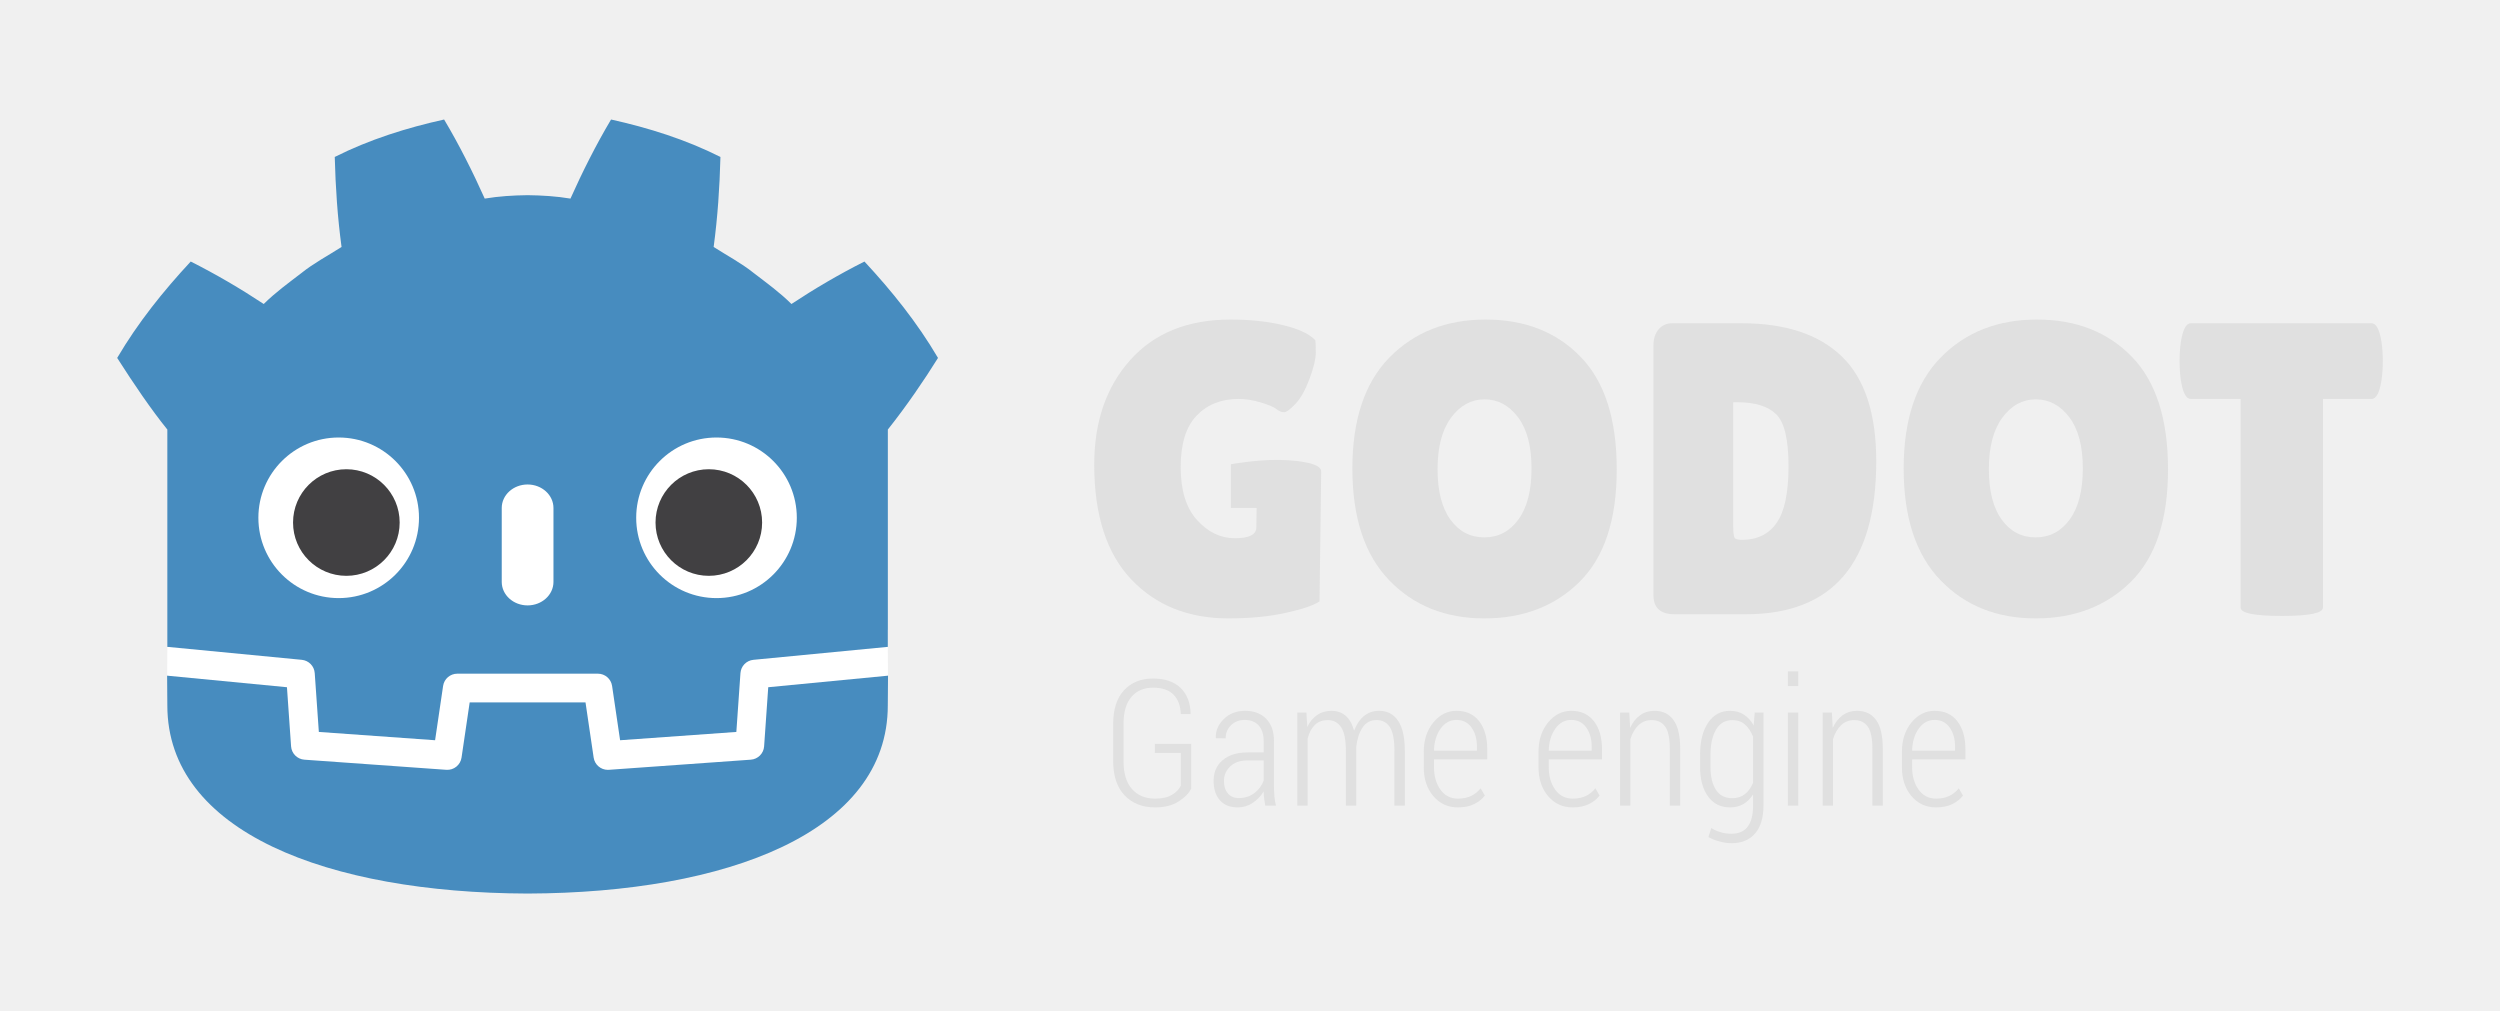
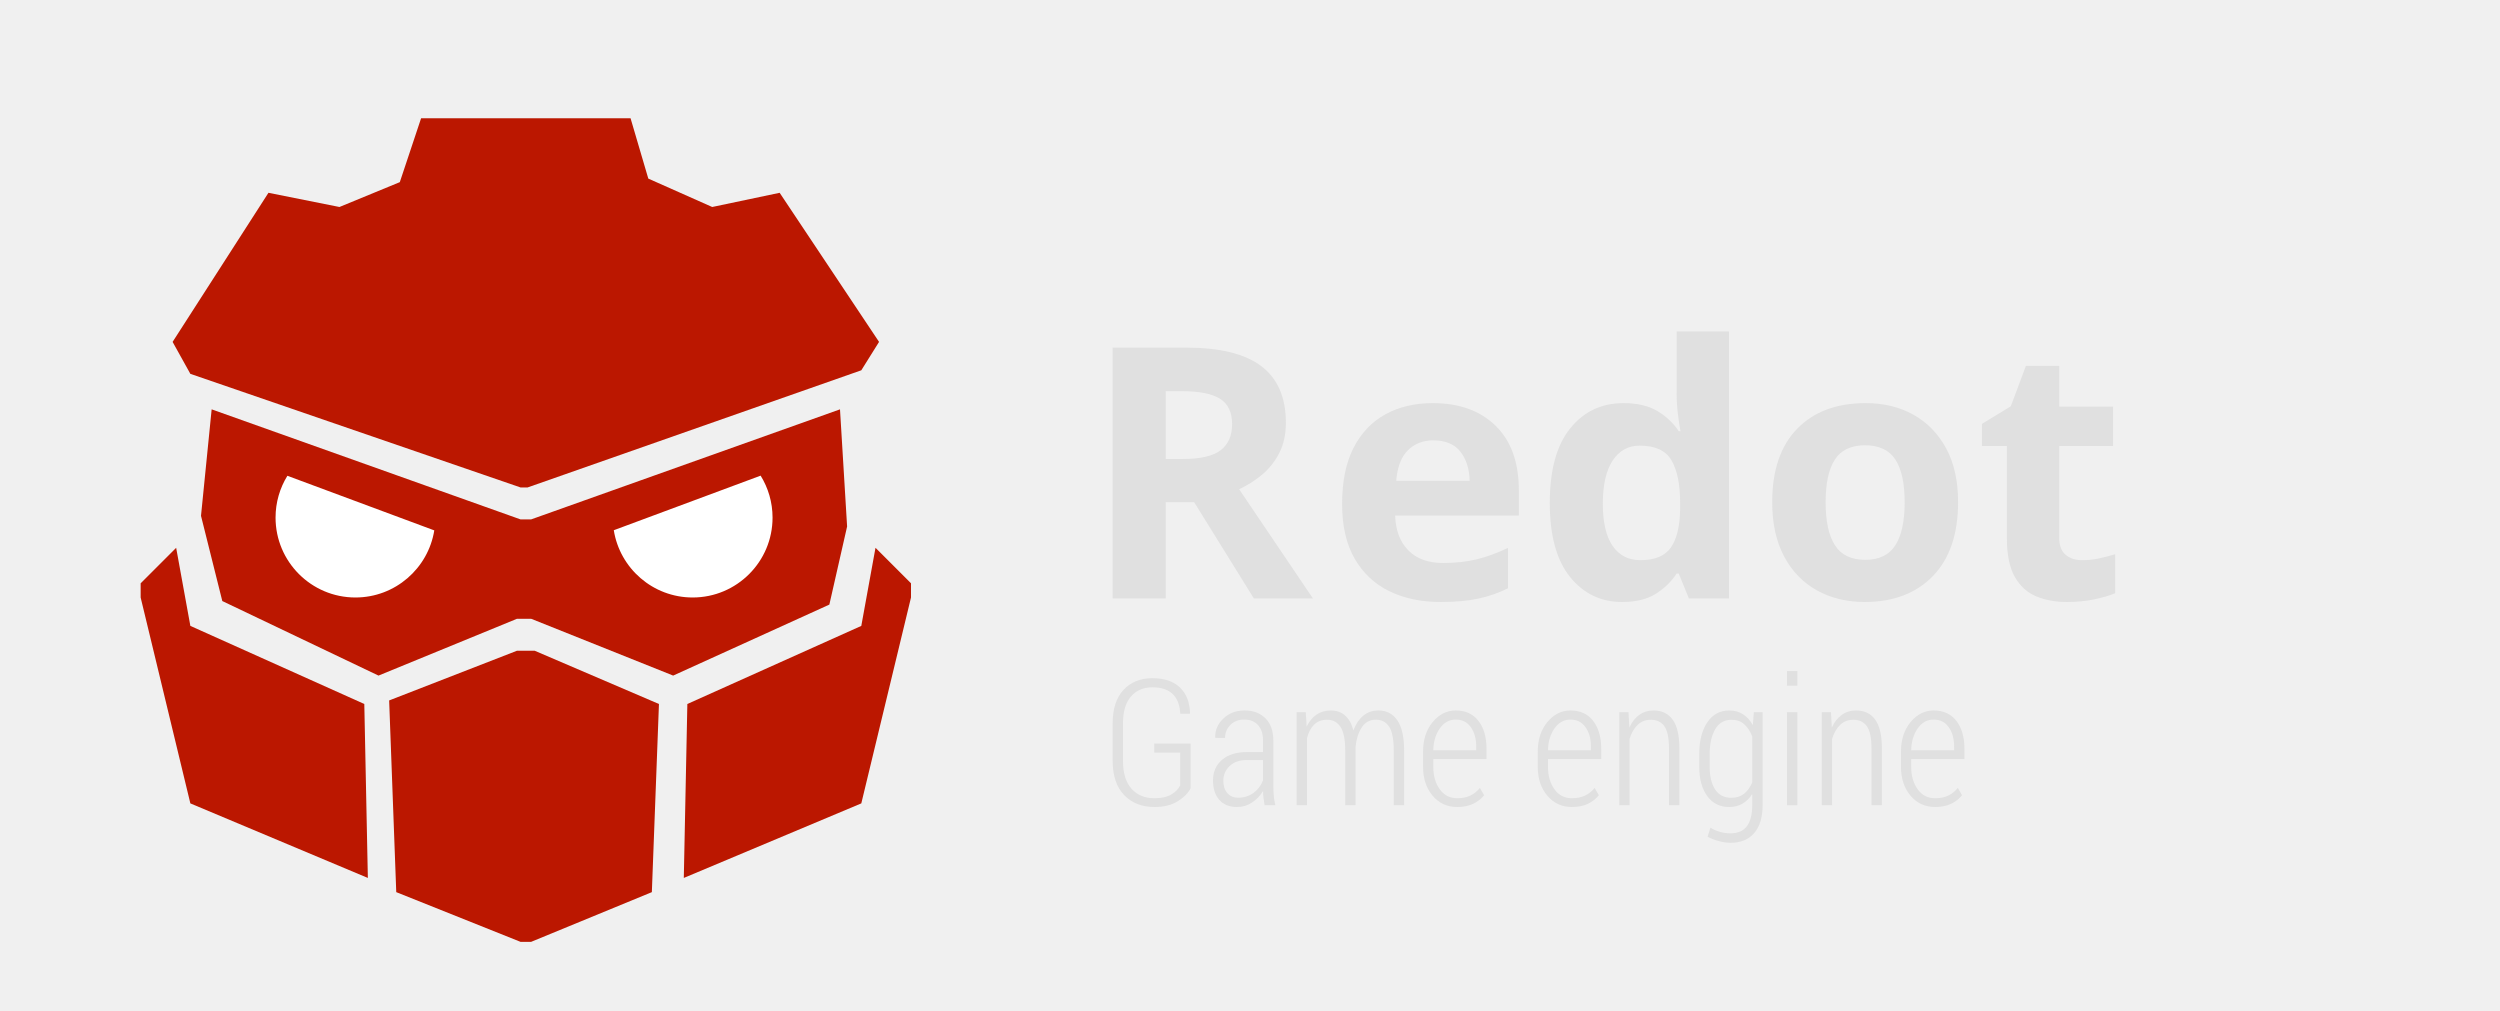
- <svg xmlns="http://www.w3.org/2000/svg" xml:space="preserve" width="1024" height="414" viewBox="0 0 960 388.125">
-   <defs>
-     <clipPath id="a" clipPathUnits="userSpaceOnUse">
-       <path d="M 0,595.276 H 841.89 V 0 H 0 Z" />
-     </clipPath>
-   </defs>
-   <g clip-path="url(#a)" transform="matrix(1.25 0 0 -1.25 -94.25 597.499)">
-     <path fill="#e0e0e0" d="m 0,0 c -3.611,0 -6.636,-1.659 -9.09,-4.967 -2.441,-3.311 -3.668,-7.958 -3.668,-13.938 0,-5.993 1.166,-10.581 3.503,-13.778 2.333,-3.207 5.398,-4.804 9.2,-4.804 3.8,0 6.887,1.617 9.258,4.862 2.371,3.233 3.559,7.861 3.559,13.886 0,6.02 -1.227,10.654 -3.673,13.89 C 6.646,-1.617 3.616,0 0,0 m -0.055,-59.493 c -10.573,0 -19.195,3.46 -25.859,10.379 -6.655,6.925 -9.984,17.03 -9.984,30.314 0,13.292 3.367,23.356 10.101,30.209 6.736,6.844 15.431,10.269 26.082,10.269 10.649,0 19.251,-3.363 25.794,-10.109 6.555,-6.733 9.827,-16.94 9.827,-30.591 0,-13.661 -3.348,-23.822 -10.05,-30.49 -6.702,-6.654 -15.333,-9.981 -25.911,-9.981" transform="translate(531.45 355.316)scale(1.13105)" />
-     <path fill="#e0e0e0" d="m 0,0 v -33.768 c 0,-1.577 0.116,-2.571 0.342,-2.988 0.224,-0.415 0.903,-0.623 2.029,-0.623 4.144,0 7.283,1.548 9.429,4.634 2.151,3.083 3.215,8.216 3.215,15.405 0,7.192 -1.113,11.878 -3.325,14.055 C 9.467,-1.102 5.946,0 1.129,0 Z m -21.675,-52.392 v 67.735 c 0,1.883 0.468,3.369 1.413,4.471 0.939,1.085 2.161,1.636 3.671,1.636 H 2.263 c 11.965,0 21.053,-3.018 27.257,-9.04 6.215,-6.02 9.322,-15.499 9.322,-28.447 0,-27.7 -11.821,-41.547 -35.456,-41.547 h -19.302 c -3.836,0 -5.759,1.727 -5.759,5.192" transform="translate(607.851 354.431)scale(1.13105)" />
-     <path fill="#e0e0e0" d="m 0,0 c -3.612,0 -6.645,-1.659 -9.095,-4.967 -2.44,-3.311 -3.662,-7.958 -3.662,-13.938 0,-5.993 1.169,-10.581 3.499,-13.778 2.33,-3.207 5.398,-4.804 9.2,-4.804 3.801,0 6.89,1.617 9.258,4.862 2.372,3.233 3.56,7.861 3.56,13.886 0,6.02 -1.225,10.654 -3.671,13.89 C 6.642,-1.617 3.616,0 0,0 m -0.058,-59.493 c -10.577,0 -19.193,3.46 -25.851,10.379 -6.663,6.925 -9.993,17.03 -9.993,30.314 0,13.292 3.367,23.356 10.1,30.209 6.741,6.844 15.431,10.269 26.086,10.269 10.651,0 19.246,-3.363 25.797,-10.109 6.55,-6.733 9.822,-16.94 9.822,-30.591 0,-13.661 -3.349,-23.822 -10.05,-30.49 -6.699,-6.654 -15.338,-9.981 -25.911,-9.981" transform="translate(700.81 355.316)scale(1.13105)" />
-     <path fill="#e0e0e0" d="m 0,0 c 0,-1.496 -3.721,-2.255 -11.176,-2.255 -7.448,0 -11.18,0.759 -11.18,2.255 v 56.681 h -13.545 c -1.281,0 -2.185,1.727 -2.71,5.198 -0.226,1.652 -0.334,3.343 -0.334,5.077 0,1.724 0.108,3.422 0.334,5.077 0.525,3.462 1.429,5.202 2.71,5.202 h 49.112 c 1.279,0 2.179,-1.74 2.712,-5.202 0.221,-1.655 0.335,-3.353 0.335,-5.077 0,-1.734 -0.114,-3.425 -0.335,-5.077 C 15.39,58.408 14.49,56.681 13.211,56.681 H 0 Z" transform="translate(789.011 291.335)scale(1.13105)" />
-     <path fill="#e0e0e0" d="m 0,0 c -6.078,0.094 -13.034,-1.173 -13.034,-1.173 v -11.863 h 6.995 l -0.078,-5.288 c 0,-1.959 -1.942,-2.943 -5.815,-2.943 -3.878,0 -7.303,1.642 -10.274,4.917 -2.978,3.279 -4.459,8.072 -4.459,14.388 0,6.329 1.447,10.995 4.345,14.006 2.892,3.008 6.683,4.517 11.346,4.517 1.959,0 3.987,-0.316 6.096,-0.961 2.11,-0.639 3.519,-1.238 4.238,-1.799 0.713,-0.577 1.391,-0.85 2.032,-0.85 0.638,0 1.671,0.746 3.1,2.255 1.431,1.505 2.713,3.786 3.844,6.827 1.126,3.057 1.69,5.4 1.69,7.062 0,1.649 -0.036,2.786 -0.109,3.386 -1.581,1.73 -4.499,3.102 -8.755,4.122 -4.248,1.017 -9.011,1.522 -14.28,1.522 -11.594,0 -20.66,-3.65 -27.207,-10.95 -6.552,-7.303 -9.822,-16.783 -9.822,-28.452 0,-13.701 3.347,-24.087 10.041,-31.162 6.706,-7.074 15.51,-10.607 26.425,-10.607 5.87,0 11.08,0.505 15.632,1.522 4.557,1.013 7.586,2.053 9.093,3.105 l 0.452,35.33 C 11.496,-1.036 6.078,-0.104 0,0" transform="translate(468.265 336.713)scale(1.13105)" />
-     <path fill="#e0e0e0" d="m 0,0 c -0.624,-1.28 -1.771,-2.454 -3.449,-3.516 -1.676,-1.069 -3.805,-1.6 -6.391,-1.6 -3.412,0 -6.156,1.075 -8.24,3.249 -2.076,2.157 -3.116,5.266 -3.116,9.323 v 10.116 c 0,3.969 0.98,7.013 2.946,9.138 1.962,2.108 4.59,3.177 7.872,3.177 3.208,0 5.695,-0.844 7.455,-2.513 1.755,-1.675 2.677,-4.015 2.757,-7.003 L -0.21,20.238 h -2.619 c -0.094,2.29 -0.759,4.057 -2.01,5.305 -1.244,1.238 -3.095,1.864 -5.539,1.864 -2.473,0 -4.432,-0.837 -5.866,-2.516 -1.43,-1.675 -2.143,-4.103 -2.143,-7.293 V 7.424 c 0,-3.308 0.771,-5.83 2.311,-7.567 1.54,-1.724 3.616,-2.588 6.236,-2.588 1.913,0 3.451,0.339 4.602,1.033 1.155,0.684 1.956,1.519 2.409,2.51 v 8.861 h -7.06 v 2.463 H 0 Z" transform="translate(441.347 235.751)scale(1.13105)" />
-     <path fill="#e0e0e0" d="m 0,0 c 1.553,0 2.936,0.44 4.144,1.336 1.21,0.9 2.058,2.037 2.561,3.422 v 5.468 H 2.213 c -1.91,0 -3.44,-0.541 -4.585,-1.623 C -3.52,7.528 -4.088,6.185 -4.088,4.588 -4.088,3.239 -3.733,2.131 -3.014,1.277 -2.296,0.42 -1.292,0 0,0 M 7.124,-2.04 C 6.984,-1.164 6.875,-0.453 6.806,0.104 6.739,0.671 6.705,1.235 6.705,1.808 5.938,0.554 4.948,-0.486 3.725,-1.301 2.504,-2.122 1.146,-2.529 -0.35,-2.529 c -2.092,0 -3.701,0.648 -4.84,1.946 -1.132,1.303 -1.704,3.059 -1.704,5.276 0,2.343 0.823,4.223 2.473,5.618 1.649,1.395 3.89,2.092 6.709,2.092 h 4.417 v 3.106 c 0,1.786 -0.456,3.193 -1.351,4.21 -0.914,1.004 -2.17,1.512 -3.791,1.512 -1.508,0 -2.752,-0.479 -3.728,-1.45 -0.973,-0.965 -1.456,-2.144 -1.456,-3.549 l -2.623,0.023 -0.046,0.137 c -0.074,1.906 0.647,3.591 2.168,5.084 1.515,1.489 3.459,2.229 5.825,2.229 2.338,0 4.22,-0.711 5.657,-2.128 1.429,-1.431 2.146,-3.471 2.146,-6.124 V 3.057 c 0,-0.903 0.042,-1.78 0.121,-2.617 0.081,-0.848 0.212,-1.665 0.417,-2.48 z" transform="translate(456.015 232.825)scale(1.13105)" />
-     <path fill="#e0e0e0" d="m 0,0 0.24,-3.923 c 0.664,1.404 1.554,2.486 2.657,3.255 1.107,0.759 2.41,1.138 3.906,1.138 1.527,0 2.814,-0.444 3.852,-1.343 1.039,-0.896 1.805,-2.252 2.292,-4.074 0.623,1.682 1.505,3.011 2.65,3.973 1.145,0.964 2.534,1.444 4.143,1.444 2.217,0 3.937,-0.897 5.156,-2.692 1.224,-1.799 1.834,-4.559 1.834,-8.288 v -14.765 h -2.823 v 14.814 c 0,3.1 -0.429,5.283 -1.263,6.538 -0.839,1.257 -2.042,1.89 -3.598,1.89 -1.637,0 -2.915,-0.691 -3.834,-2.096 -0.914,-1.405 -1.478,-3.161 -1.683,-5.282 v -0.655 -15.209 H 10.72 v 14.798 c 0,3.027 -0.424,5.194 -1.292,6.488 -0.864,1.294 -2.066,1.936 -3.609,1.936 -1.475,0 -2.668,-0.45 -3.562,-1.342 -0.9,-0.897 -1.54,-2.125 -1.928,-3.683 V -25.275 H -2.477 V 0 Z" transform="translate(476.73 259.105)scale(1.13105)" />
-     <path fill="#e0e0e0" d="m 0,0 c -1.758,0 -3.202,-0.802 -4.334,-2.402 -1.133,-1.606 -1.718,-3.585 -1.765,-5.944 h 11.66 v 1.082 c 0,2.086 -0.489,3.823 -1.469,5.201 C 3.106,-0.684 1.745,0 0,0 m 0.397,-23.76 c -2.725,0 -4.954,1.026 -6.685,3.073 -1.726,2.043 -2.591,4.657 -2.591,7.841 v 4.197 c 0,3.19 0.867,5.85 2.602,7.965 1.739,2.105 3.828,3.158 6.277,3.158 2.648,0 4.699,-0.939 6.164,-2.823 1.468,-1.887 2.201,-4.422 2.201,-7.603 v -2.773 H -6.099 v -2.102 c 0,-2.447 0.586,-4.484 1.752,-6.11 1.168,-1.63 2.755,-2.438 4.744,-2.438 1.382,0 2.585,0.244 3.588,0.724 1.003,0.491 1.863,1.179 2.578,2.082 l 1.149,-1.988 C 6.949,-21.525 5.96,-22.307 4.753,-22.887 3.549,-23.464 2.094,-23.76 0.397,-23.76" transform="translate(522.823 256.839)scale(1.13105)" />
-     <path fill="#e0e0e0" d="M 0,0 C -1.763,0 -3.21,-0.802 -4.341,-2.402 -5.467,-4.008 -6.053,-5.987 -6.104,-8.346 H 5.559 v 1.082 c 0,2.086 -0.488,3.823 -1.474,5.201 C 3.104,-0.684 1.744,0 0,0 m 0.394,-23.76 c -2.726,0 -4.951,1.026 -6.679,3.073 -1.733,2.043 -2.6,4.657 -2.6,7.841 v 4.197 c 0,3.19 0.871,5.85 2.602,7.965 1.744,2.105 3.834,3.158 6.283,3.158 2.643,0 4.703,-0.939 6.164,-2.823 1.463,-1.887 2.197,-4.422 2.197,-7.603 v -2.773 H -6.104 v -2.102 c 0,-2.447 0.587,-4.484 1.76,-6.11 1.162,-1.63 2.742,-2.438 4.738,-2.438 1.387,0 2.585,0.244 3.585,0.724 1.007,0.491 1.866,1.179 2.589,2.082 l 1.141,-1.988 c -0.764,-0.968 -1.75,-1.75 -2.959,-2.33 -1.204,-0.577 -2.658,-0.873 -4.356,-0.873" transform="translate(558.08 256.839)scale(1.13105)" />
-     <path fill="#e0e0e0" d="m 0,0 0.23,-4.178 c 0.674,1.483 1.564,2.634 2.682,3.435 1.108,0.805 2.413,1.213 3.914,1.213 2.258,0 3.988,-0.835 5.189,-2.513 1.214,-1.675 1.815,-4.279 1.815,-7.812 v -15.42 h -2.825 v 15.394 c 0,2.888 -0.423,4.905 -1.264,6.075 -0.836,1.17 -2.065,1.753 -3.665,1.753 -1.435,0 -2.638,-0.466 -3.603,-1.414 C 1.504,-4.406 0.782,-5.657 0.301,-7.234 V -25.275 H -2.504 V 0 Z" transform="translate(575.917 259.105)scale(1.13105)" />
-     <path fill="#e0e0e0" d="m 0,0 c 0,-2.565 0.486,-4.605 1.472,-6.123 0.974,-1.532 2.457,-2.288 4.436,-2.288 1.356,0 2.498,0.361 3.435,1.101 0.934,0.74 1.672,1.77 2.218,3.077 v 12.52 c -0.525,1.346 -1.246,2.434 -2.157,3.272 -0.91,0.824 -2.062,1.238 -3.448,1.238 -1.975,0 -3.468,-0.86 -4.46,-2.587 C 0.497,8.48 0,6.224 0,3.454 Z m -2.833,3.454 c 0,3.582 0.723,6.459 2.177,8.627 1.442,2.157 3.448,3.239 6.004,3.239 1.419,0 2.664,-0.346 3.728,-1.04 1.066,-0.681 1.947,-1.678 2.654,-2.946 l 0.274,3.516 h 2.381 v -25.298 c 0,-3.239 -0.751,-5.749 -2.26,-7.525 -1.511,-1.769 -3.657,-2.665 -6.428,-2.665 -0.996,0 -2.067,0.156 -3.212,0.459 -1.147,0.303 -2.162,0.701 -3.052,1.2 l 0.776,2.463 c 0.759,-0.492 1.608,-0.873 2.548,-1.141 0.932,-0.277 1.895,-0.41 2.894,-0.41 2.009,0 3.498,0.645 4.46,1.932 0.966,1.304 1.45,3.19 1.45,5.687 v 3.057 c -0.717,-1.138 -1.597,-2.011 -2.64,-2.614 -1.039,-0.606 -2.253,-0.909 -3.622,-0.909 -2.539,0 -4.53,0.994 -5.968,2.982 C -2.11,-5.948 -2.833,-3.301 -2.833,0 Z" transform="translate(600.869 242.309)scale(1.13105)" />
-     <path fill="#e0e0e0" d="m 627.823,230.518 h -3.201 v 28.587 h 3.201 z m 0,36.726 h -3.201 v 4.504 h 3.201 z" />
-     <path fill="#e0e0e0" d="m 0,0 0.23,-4.178 c 0.676,1.483 1.562,2.634 2.678,3.435 1.115,0.805 2.422,1.213 3.916,1.213 2.258,0 3.995,-0.835 5.199,-2.513 1.211,-1.675 1.807,-4.279 1.807,-7.812 v -15.42 h -2.825 v 15.394 c 0,2.888 -0.422,4.905 -1.261,6.075 -0.843,1.17 -2.063,1.753 -3.668,1.753 -1.434,0 -2.635,-0.466 -3.599,-1.414 C 1.51,-4.406 0.785,-5.657 0.306,-7.234 V -25.275 H -2.503 V 0 Z" transform="translate(638.154 259.105)scale(1.13105)" />
-     <path fill="#e0e0e0" d="M 0,0 C -1.763,0 -3.208,-0.802 -4.334,-2.402 -5.463,-4.008 -6.052,-5.987 -6.102,-8.346 H 5.56 v 1.082 c 0,2.086 -0.486,3.823 -1.47,5.201 C 3.109,-0.684 1.747,0 0,0 m 0.401,-23.76 c -2.733,0 -4.958,1.026 -6.681,3.073 -1.73,2.043 -2.595,4.657 -2.595,7.841 v 4.197 c 0,3.19 0.865,5.85 2.6,7.965 1.739,2.105 3.831,3.158 6.275,3.158 2.646,0 4.706,-0.939 6.172,-2.823 1.462,-1.887 2.195,-4.422 2.195,-7.603 v -2.773 H -6.102 v -2.102 c 0,-2.447 0.59,-4.484 1.757,-6.11 1.166,-1.63 2.748,-2.438 4.746,-2.438 1.382,0 2.579,0.244 3.578,0.724 1.012,0.491 1.869,1.179 2.591,2.082 l 1.147,-1.988 c -0.769,-0.968 -1.755,-1.75 -2.962,-2.33 -1.203,-0.577 -2.658,-0.873 -4.354,-0.873" transform="translate(669.709 256.839)scale(1.13105)" />
-     <path fill="#fff" d="m 0,0 c 0,0 -0.325,1.994 -0.515,1.976 l -36.182,-3.491 c -2.879,-0.278 -5.115,-2.574 -5.317,-5.459 l -0.994,-14.247 -27.992,-1.997 -1.904,12.912 c -0.424,2.872 -2.932,5.037 -5.835,5.037 h -38.188 c -2.902,0 -5.41,-2.165 -5.834,-5.037 l -1.905,-12.912 -27.992,1.997 -0.994,14.247 c -0.202,2.886 -2.438,5.182 -5.317,5.46 l -36.2,3.49 c -0.187,0.018 -0.324,-1.978 -0.511,-1.978 l -0.049,-7.83 30.658,-4.944 1.004,-14.374 c 0.203,-2.91 2.551,-5.263 5.463,-5.472 l 38.551,-2.75 c 0.146,-0.01 0.29,-0.016 0.434,-0.016 2.897,0 5.401,2.166 5.825,5.038 l 1.959,13.286 h 28.005 l 1.959,-13.286 c 0.423,-2.871 2.93,-5.037 5.831,-5.037 0.142,0 0.284,0.005 0.423,0.015 l 38.556,2.75 c 2.911,0.209 5.26,2.562 5.463,5.472 l 1.003,14.374 30.645,4.966 z" transform="translate(348.131 279.267)scale(1.13105)" />
-     <path fill="#478cbf" d="m 0,0 v -47.514 -6.035 -5.492 c 0.108,-0.001 0.216,-0.005 0.323,-0.015 l 36.196,-3.49 c 1.896,-0.183 3.382,-1.709 3.514,-3.609 l 1.116,-15.978 31.574,-2.253 2.175,14.747 c 0.282,1.912 1.922,3.329 3.856,3.329 h 38.188 c 1.933,0 3.573,-1.417 3.855,-3.329 l 2.175,-14.747 31.575,2.253 1.115,15.978 c 0.133,1.9 1.618,3.425 3.514,3.609 l 36.182,3.49 c 0.107,0.01 0.214,0.014 0.322,0.015 v 4.711 l 0.015,0.005 V 0 c 5.097,6.416 9.923,13.494 13.621,19.449 -5.651,9.62 -12.575,18.217 -19.976,26.182 -6.864,-3.455 -13.531,-7.369 -19.828,-11.534 -3.151,3.132 -6.7,5.694 -10.186,8.372 -3.425,2.751 -7.285,4.768 -10.946,7.118 1.09,8.117 1.629,16.108 1.846,24.448 -9.446,4.754 -19.519,7.906 -29.708,10.17 -4.068,-6.837 -7.788,-14.241 -11.028,-21.479 -3.842,0.642 -7.702,0.88 -11.567,0.926 v 0.006 c -0.027,0 -0.052,-0.006 -0.075,-0.006 -0.024,0 -0.049,0.006 -0.073,0.006 V 63.652 C 93.903,63.606 90.046,63.368 86.203,62.726 82.965,69.964 79.247,77.368 75.173,84.205 64.989,81.941 54.915,78.789 45.47,74.035 45.686,65.695 46.225,57.704 47.318,49.587 43.65,47.237 39.795,45.22 36.369,42.469 32.888,39.791 29.333,37.229 26.181,34.097 19.884,38.262 13.219,42.176 6.353,45.631 -1.048,37.666 -7.968,29.069 -13.621,19.449 -9.178,12.475 -4.413,5.466 0,0 Z" transform="translate(126.806 346.045)scale(1.13105)" />
-     <path fill="#478cbf" d="m 0,0 -1.121,-16.063 c -0.135,-1.936 -1.675,-3.477 -3.611,-3.616 l -38.555,-2.751 c -0.094,-0.007 -0.188,-0.01 -0.281,-0.01 -1.916,0 -3.569,1.406 -3.852,3.33 l -2.211,14.994 H -81.09 l -2.211,-14.994 c -0.297,-2.018 -2.101,-3.469 -4.133,-3.32 l -38.555,2.751 c -1.936,0.139 -3.476,1.68 -3.611,3.616 L -130.721,0 -163.268,3.138 c 0.015,-3.498 0.06,-7.33 0.06,-8.093 0,-34.374 43.605,-50.896 97.781,-51.086 h 0.066 0.067 c 54.176,0.19 97.766,16.712 97.766,51.086 0,0.777 0.047,4.593 0.063,8.093 z" transform="translate(311.403 266.884)scale(1.13105)" />
-     <path fill="#fff" d="m 0,0 c 0,-12.052 -9.765,-21.815 -21.813,-21.815 -12.042,0 -21.81,9.763 -21.81,21.815 0,12.044 9.768,21.802 21.81,21.802 C -9.765,21.802 0,12.044 0,0" transform="translate(204.114 318.938)scale(1.13105)" />
-     <path fill="#414042" d="m 0,0 c 0,-7.994 -6.479,-14.473 -14.479,-14.473 -7.996,0 -14.479,6.479 -14.479,14.473 0,7.994 6.483,14.479 14.479,14.479 C -6.479,14.479 0,7.994 0,0" transform="translate(198.177 317.474)scale(1.13105)" />
-     <path fill="#fff" d="m 0,0 c -3.878,0 -7.021,2.858 -7.021,6.381 v 20.081 c 0,3.52 3.143,6.381 7.021,6.381 3.878,0 7.028,-2.861 7.028,-6.381 V 6.381 C 7.028,2.858 3.878,0 0,0" transform="translate(237.475 292.02)scale(1.13105)" />
-     <path fill="#fff" d="m 0,0 c 0,-12.052 9.765,-21.815 21.815,-21.815 12.041,0 21.808,9.763 21.808,21.815 0,12.044 -9.767,21.802 -21.808,21.802 C 9.765,21.802 0,12.044 0,0" transform="translate(270.84 318.938)scale(1.13105)" />
-     <path fill="#414042" d="m 0,0 c 0,-7.994 6.477,-14.473 14.471,-14.473 8.002,0 14.479,6.479 14.479,14.473 0,7.994 -6.477,14.479 -14.479,14.479 C 6.477,14.479 0,7.994 0,0" transform="translate(276.778 317.474)scale(1.13105)" />
+ <svg xmlns="http://www.w3.org/2000/svg" width="100%" height="100%" viewBox="0 0 1366 552" version="1.1" xml:space="preserve" style="fill-rule:evenodd;clip-rule:evenodd;stroke-linejoin:round;stroke-miterlimit:2;">
+   <g transform="matrix(1.33333,0,0,1.33333,0,0)">
+     <g transform="matrix(1.25,0,0,-1.25,-100.533,637.332)">
+       <g>
+         <g transform="matrix(1.13105,0,0,1.13105,470.77,251.468)">
+           <path d="M0,0C-0.666,-1.365 -1.889,-2.618 -3.679,-3.75C-5.467,-4.891 -7.738,-5.457 -10.496,-5.457C-14.135,-5.457 -17.062,-4.31 -19.285,-1.991C-21.5,0.309 -22.609,3.626 -22.609,7.953L-22.609,18.743C-22.609,22.977 -21.564,26.224 -19.467,28.491C-17.374,30.739 -14.571,31.879 -11.07,31.879C-7.648,31.879 -4.995,30.979 -3.118,29.199C-1.246,27.412 -0.262,24.916 -0.177,21.729L-0.224,21.587L-3.018,21.587C-3.118,24.03 -3.827,25.915 -5.162,27.246C-6.489,28.566 -8.463,29.234 -11.07,29.234C-13.708,29.234 -15.797,28.341 -17.327,26.55C-18.852,24.764 -19.613,22.174 -19.613,18.771L-19.613,7.919C-19.613,4.39 -18.79,1.7 -17.148,-0.153C-15.505,-1.991 -13.291,-2.913 -10.496,-2.913C-8.455,-2.913 -6.815,-2.551 -5.587,-1.811C-4.355,-1.082 -3.501,-0.191 -3.018,0.866L-3.018,10.318L-10.548,10.318L-10.548,12.945L0,12.945L0,0Z" style="fill:rgb(224,224,224);fill-rule:nonzero;" />
+         </g>
+         <g transform="matrix(1.13105,0,0,1.13105,486.416,248.347)">
+           <path d="M0,0C1.657,0 3.132,0.469 4.42,1.425C5.711,2.385 6.615,3.598 7.152,5.075L7.152,10.908L2.361,10.908C0.323,10.908 -1.309,10.331 -2.53,9.177C-3.755,8.03 -4.361,6.597 -4.361,4.894C-4.361,3.455 -3.982,2.273 -3.215,1.362C-2.449,0.448 -1.378,0 0,0M7.599,-2.176C7.45,-1.242 7.333,-0.483 7.26,0.111C7.188,0.716 7.152,1.317 7.152,1.929C6.334,0.591 5.278,-0.518 3.973,-1.388C2.671,-2.263 1.222,-2.698 -0.373,-2.698C-2.605,-2.698 -4.321,-2.006 -5.536,-0.622C-6.743,0.768 -7.354,2.641 -7.354,5.006C-7.354,7.505 -6.476,9.51 -4.716,10.998C-2.957,12.486 -0.566,13.23 2.441,13.23L7.152,13.23L7.152,16.543C7.152,18.448 6.666,19.949 5.711,21.034C4.736,22.105 3.396,22.646 1.667,22.646C0.059,22.646 -1.268,22.135 -2.309,21.1C-3.347,20.07 -3.862,18.813 -3.862,17.314L-6.66,17.339L-6.709,17.485C-6.788,19.518 -6.019,21.315 -4.397,22.908C-2.781,24.496 -0.707,25.285 1.817,25.285C4.31,25.285 6.318,24.527 7.851,23.015C9.375,21.489 10.14,19.313 10.14,16.483L10.14,3.261C10.14,2.298 10.185,1.362 10.269,0.469C10.355,-0.435 10.495,-1.307 10.714,-2.176L7.599,-2.176Z" style="fill:rgb(224,224,224);fill-rule:nonzero;" />
+         </g>
+         <g transform="matrix(1.13105,0,0,1.13105,508.512,276.379)">
+           <path d="M0,0L0.256,-4.185C0.964,-2.687 1.914,-1.533 3.09,-0.713C4.271,0.097 5.661,0.501 7.257,0.501C8.885,0.501 10.258,0.028 11.365,-0.931C12.474,-1.887 13.291,-3.333 13.81,-5.277C14.475,-3.483 15.415,-2.065 16.637,-1.039C17.858,-0.011 19.34,0.501 21.056,0.501C23.421,0.501 25.255,-0.455 26.556,-2.37C27.861,-4.289 28.512,-7.233 28.512,-11.211L28.512,-26.96L25.501,-26.96L25.501,-11.158C25.501,-7.852 25.043,-5.523 24.154,-4.185C23.259,-2.844 21.975,-2.169 20.316,-2.169C18.57,-2.169 17.206,-2.906 16.226,-4.404C15.251,-5.903 14.65,-7.776 14.431,-10.038L14.431,-26.96L11.435,-26.96L11.435,-11.175C11.435,-7.947 10.982,-5.635 10.057,-4.255C9.135,-2.875 7.853,-2.19 6.207,-2.19C4.634,-2.19 3.361,-2.67 2.407,-3.621C1.447,-4.578 0.765,-5.888 0.351,-7.55L0.351,-26.96L-2.642,-26.96L-2.642,0L0,0Z" style="fill:rgb(224,224,224);fill-rule:nonzero;" />
+         </g>
+         <g transform="matrix(1.13105,0,0,1.13105,557.678,273.962)">
+           <path d="M0,0C-1.875,0 -3.415,-0.855 -4.623,-2.562C-5.831,-4.275 -6.455,-6.386 -6.506,-8.902L5.932,-8.902L5.932,-7.748C5.932,-5.523 5.41,-3.67 4.365,-2.201C3.313,-0.73 1.861,0 0,0M0.423,-25.344C-2.483,-25.344 -4.861,-24.25 -6.707,-22.066C-8.548,-19.887 -9.471,-17.099 -9.471,-13.702L-9.471,-9.226C-9.471,-5.823 -8.546,-2.986 -6.695,-0.73C-4.841,1.516 -2.612,2.639 0,2.639C2.825,2.639 5.012,1.637 6.575,-0.372C8.141,-2.385 8.923,-5.089 8.923,-8.482L8.923,-11.44L-6.506,-11.44L-6.506,-13.682C-6.506,-16.292 -5.881,-18.465 -4.637,-20.199C-3.391,-21.938 -1.698,-22.8 0.423,-22.8C1.898,-22.8 3.181,-22.54 4.251,-22.028C5.321,-21.504 6.238,-20.77 7.001,-19.807L8.226,-21.927C7.412,-22.96 6.357,-23.794 5.07,-24.413C3.786,-25.028 2.234,-25.344 0.423,-25.344" style="fill:rgb(224,224,224);fill-rule:nonzero;" />
+         </g>
+         <g transform="matrix(1.13105,0,0,1.13105,595.285,273.962)">
+           <path d="M0,0C-1.881,0 -3.424,-0.855 -4.63,-2.562C-5.831,-4.275 -6.457,-6.386 -6.511,-8.902L5.93,-8.902L5.93,-7.748C5.93,-5.523 5.409,-3.67 4.357,-2.201C3.311,-0.73 1.86,0 0,0M0.42,-25.344C-2.487,-25.344 -4.861,-24.25 -6.704,-22.066C-8.553,-19.887 -9.477,-17.099 -9.477,-13.702L-9.477,-9.226C-9.477,-5.823 -8.548,-2.986 -6.702,-0.73C-4.842,1.516 -2.612,2.639 0,2.639C2.819,2.639 5.017,1.637 6.575,-0.372C8.135,-2.385 8.918,-5.089 8.918,-8.482L8.918,-11.44L-6.511,-11.44L-6.511,-13.682C-6.511,-16.292 -5.885,-18.465 -4.634,-20.199C-3.394,-21.938 -1.709,-22.8 0.42,-22.8C1.9,-22.8 3.178,-22.54 4.244,-22.028C5.318,-21.504 6.235,-20.77 7.006,-19.807L8.223,-21.927C7.408,-22.96 6.356,-23.794 5.067,-24.413C3.782,-25.028 2.231,-25.344 0.42,-25.344" style="fill:rgb(224,224,224);fill-rule:nonzero;" />
+         </g>
+         <g transform="matrix(1.13105,0,0,1.13105,614.311,276.379)">
+           <path d="M0,0L0.245,-4.457C0.964,-2.875 1.914,-1.647 3.106,-0.793C4.288,0.066 5.68,0.501 7.281,0.501C9.69,0.501 11.535,-0.389 12.816,-2.179C14.111,-3.966 14.752,-6.743 14.752,-10.512L14.752,-26.96L11.739,-26.96L11.739,-10.54C11.739,-7.459 11.287,-5.308 10.39,-4.06C9.499,-2.812 8.188,-2.19 6.481,-2.19C4.95,-2.19 3.667,-2.687 2.638,-3.698C1.604,-4.7 0.834,-6.034 0.321,-7.716L0.321,-26.96L-2.671,-26.96L-2.671,0L0,0Z" style="fill:rgb(224,224,224);fill-rule:nonzero;" />
+         </g>
+         <g transform="matrix(1.13105,0,0,1.13105,640.927,258.463)">
+           <path d="M0,0C0,-2.736 0.518,-4.912 1.57,-6.531C2.609,-8.165 4.191,-8.972 6.302,-8.972C7.748,-8.972 8.966,-8.587 9.966,-7.797C10.962,-7.008 11.749,-5.909 12.332,-4.515L12.332,8.839C11.772,10.275 11.003,11.436 10.031,12.33C9.06,13.209 7.831,13.65 6.353,13.65C4.246,13.65 2.654,12.733 1.596,10.891C0.53,9.045 0,6.639 0,3.684L0,0ZM-3.022,3.684C-3.022,7.505 -2.251,10.574 -0.7,12.886C0.838,15.187 2.978,16.341 5.705,16.341C7.218,16.341 8.546,15.972 9.681,15.232C10.818,14.506 11.758,13.442 12.512,12.09L12.804,15.84L15.344,15.84L15.344,-11.145C15.344,-14.599 14.543,-17.277 12.933,-19.171C11.322,-21.058 9.033,-22.014 6.077,-22.014C5.014,-22.014 3.872,-21.847 2.651,-21.524C1.427,-21.201 0.345,-20.777 -0.605,-20.244L0.223,-17.617C1.033,-18.142 1.938,-18.548 2.941,-18.834C3.935,-19.13 4.962,-19.271 6.028,-19.271C8.171,-19.271 9.759,-18.583 10.785,-17.211C11.815,-15.82 12.332,-13.808 12.332,-11.145L12.332,-7.884C11.567,-9.098 10.628,-10.029 9.516,-10.672C8.407,-11.318 7.113,-11.642 5.652,-11.642C2.944,-11.642 0.82,-10.581 -0.714,-8.461C-2.251,-6.345 -3.022,-3.521 -3.022,0L-3.022,3.684Z" style="fill:rgb(224,224,224);fill-rule:nonzero;" />
+         </g>
+         <path d="M669.678,245.885L666.264,245.885L666.264,276.379L669.678,276.379L669.678,245.885ZM669.678,285.06L666.264,285.06L666.264,289.864L669.678,289.864L669.678,285.06Z" style="fill:rgb(224,224,224);fill-rule:nonzero;" />
+         <g transform="matrix(1.13105,0,0,1.13105,680.698,276.379)">
+           <path d="M0,0L0.245,-4.457C0.966,-2.875 1.911,-1.647 3.102,-0.793C4.291,0.066 5.685,0.501 7.279,0.501C9.687,0.501 11.54,-0.389 12.825,-2.179C14.116,-3.966 14.752,-6.743 14.752,-10.512L14.752,-26.96L11.739,-26.96L11.739,-10.54C11.739,-7.459 11.289,-5.308 10.394,-4.06C9.494,-2.812 8.193,-2.19 6.481,-2.19C4.951,-2.19 3.67,-2.687 2.642,-3.698C1.611,-4.7 0.837,-6.034 0.326,-7.716L0.326,-26.96L-2.67,-26.96L-2.67,0L0,0Z" style="fill:rgb(224,224,224);fill-rule:nonzero;" />
+         </g>
+         <g transform="matrix(1.13105,0,0,1.13105,714.356,273.962)">
+           <path d="M0,0C-1.881,0 -3.422,-0.855 -4.623,-2.562C-5.827,-4.275 -6.455,-6.386 -6.509,-8.902L5.931,-8.902L5.931,-7.748C5.931,-5.523 5.412,-3.67 4.363,-2.201C3.316,-0.73 1.863,0 0,0M0.428,-25.344C-2.487,-25.344 -4.861,-24.25 -6.699,-22.066C-8.544,-19.887 -9.467,-17.099 -9.467,-13.702L-9.467,-9.226C-9.467,-5.823 -8.544,-2.986 -6.693,-0.73C-4.838,1.516 -2.607,2.639 0,2.639C2.822,2.639 5.02,1.637 6.583,-0.372C8.143,-2.385 8.925,-5.089 8.925,-8.482L8.925,-11.44L-6.509,-11.44L-6.509,-13.682C-6.509,-16.292 -5.879,-18.465 -4.635,-20.199C-3.391,-21.938 -1.703,-22.8 0.428,-22.8C1.902,-22.8 3.179,-22.54 4.244,-22.028C5.324,-21.504 6.238,-20.77 7.008,-19.807L8.231,-21.927C7.411,-22.96 6.359,-23.794 5.072,-24.413C3.789,-25.028 2.237,-25.344 0.428,-25.344" style="fill:rgb(224,224,224);fill-rule:nonzero;" />
+         </g>
+       </g>
+       <g id="Redot.svg" transform="matrix(1.16383,0,0,-1.16383,253.396,336.096)">
+         <g transform="matrix(1,0,0,1,-128,-128)">
+           <g id="SVG">
+             <path d="M29,133L19,143L19,147L33,205L83,226L82,177L33,155L29,133Z" style="fill:rgb(187,23,0);" />
+             <g transform="matrix(-1,0,0,1,255,0)">
+               <path d="M29,133L19,143L19,147L33,205L83,226L82,177L33,155L29,133Z" style="fill:rgb(187,23,0);" />
+             </g>
+             <path d="M89,176L91,230L126,244L129,244L163,230L165,177L130,162L125,162L89,176Z" style="fill:rgb(187,23,0);" />
+             <path d="M105.983,126.03C105.994,126.352 106,126.675 106,127C106,141.902 93.902,154 79,154C64.098,154 52,141.902 52,127C52,119.888 54.756,113.414 59.257,108.59L105.983,126.03Z" style="fill:white;" />
+             <g transform="matrix(-1,0,0,1,253,0)">
+               <path d="M105.983,126.03C105.994,126.352 106,126.675 106,127C106,141.902 93.902,154 79,154C64.098,154 52,141.902 52,127C52,119.888 54.756,113.414 59.257,108.59L105.983,126.03Z" style="fill:white;" />
+             </g>
+             <path d="M39,94L126,125L129,125L216,94L218,127L213,149L169,169L129,153L125,153L86,169L42,148L36,124L39,94ZM101.713,128.097L60.334,112.715C58.22,116.143 57,120.18 57,124.5C57,136.918 67.082,147 79.5,147C90.694,147 99.989,138.808 101.713,128.097ZM193.642,112.676L152.279,128.052C153.984,138.785 163.29,147 174.5,147C186.918,147 197,136.918 197,124.5C197,120.164 195.771,116.113 193.642,112.676Z" style="fill:rgb(187,23,0);" />
+             <path d="M98,12L92,30L75,37L55,33L28,75L33,84L126,116L128,116L222,83L227,75L199,33L180,37L162,29L157,12L98,12Z" style="fill:rgb(187,23,0);" />
+           </g>
+         </g>
+       </g>
+       <g transform="matrix(0.8,0,0,-0.8,80.4267,501.864)">
+         <g transform="matrix(144,0,0,144,892.568,235.26)">
+                 </g>
+         <text x="443px" y="235.26px" style="font-family:'Futura-Bold', 'Futura', sans-serif;font-weight:700;font-size:144px;fill:rgb(224,224,224);">R<tspan x="543.512px 636.68px 737.624px 838.856px " y="235.26px 235.26px 235.26px 235.26px ">edot</tspan>
+         </text>
+       </g>
+     </g>
  </g>
</svg>
